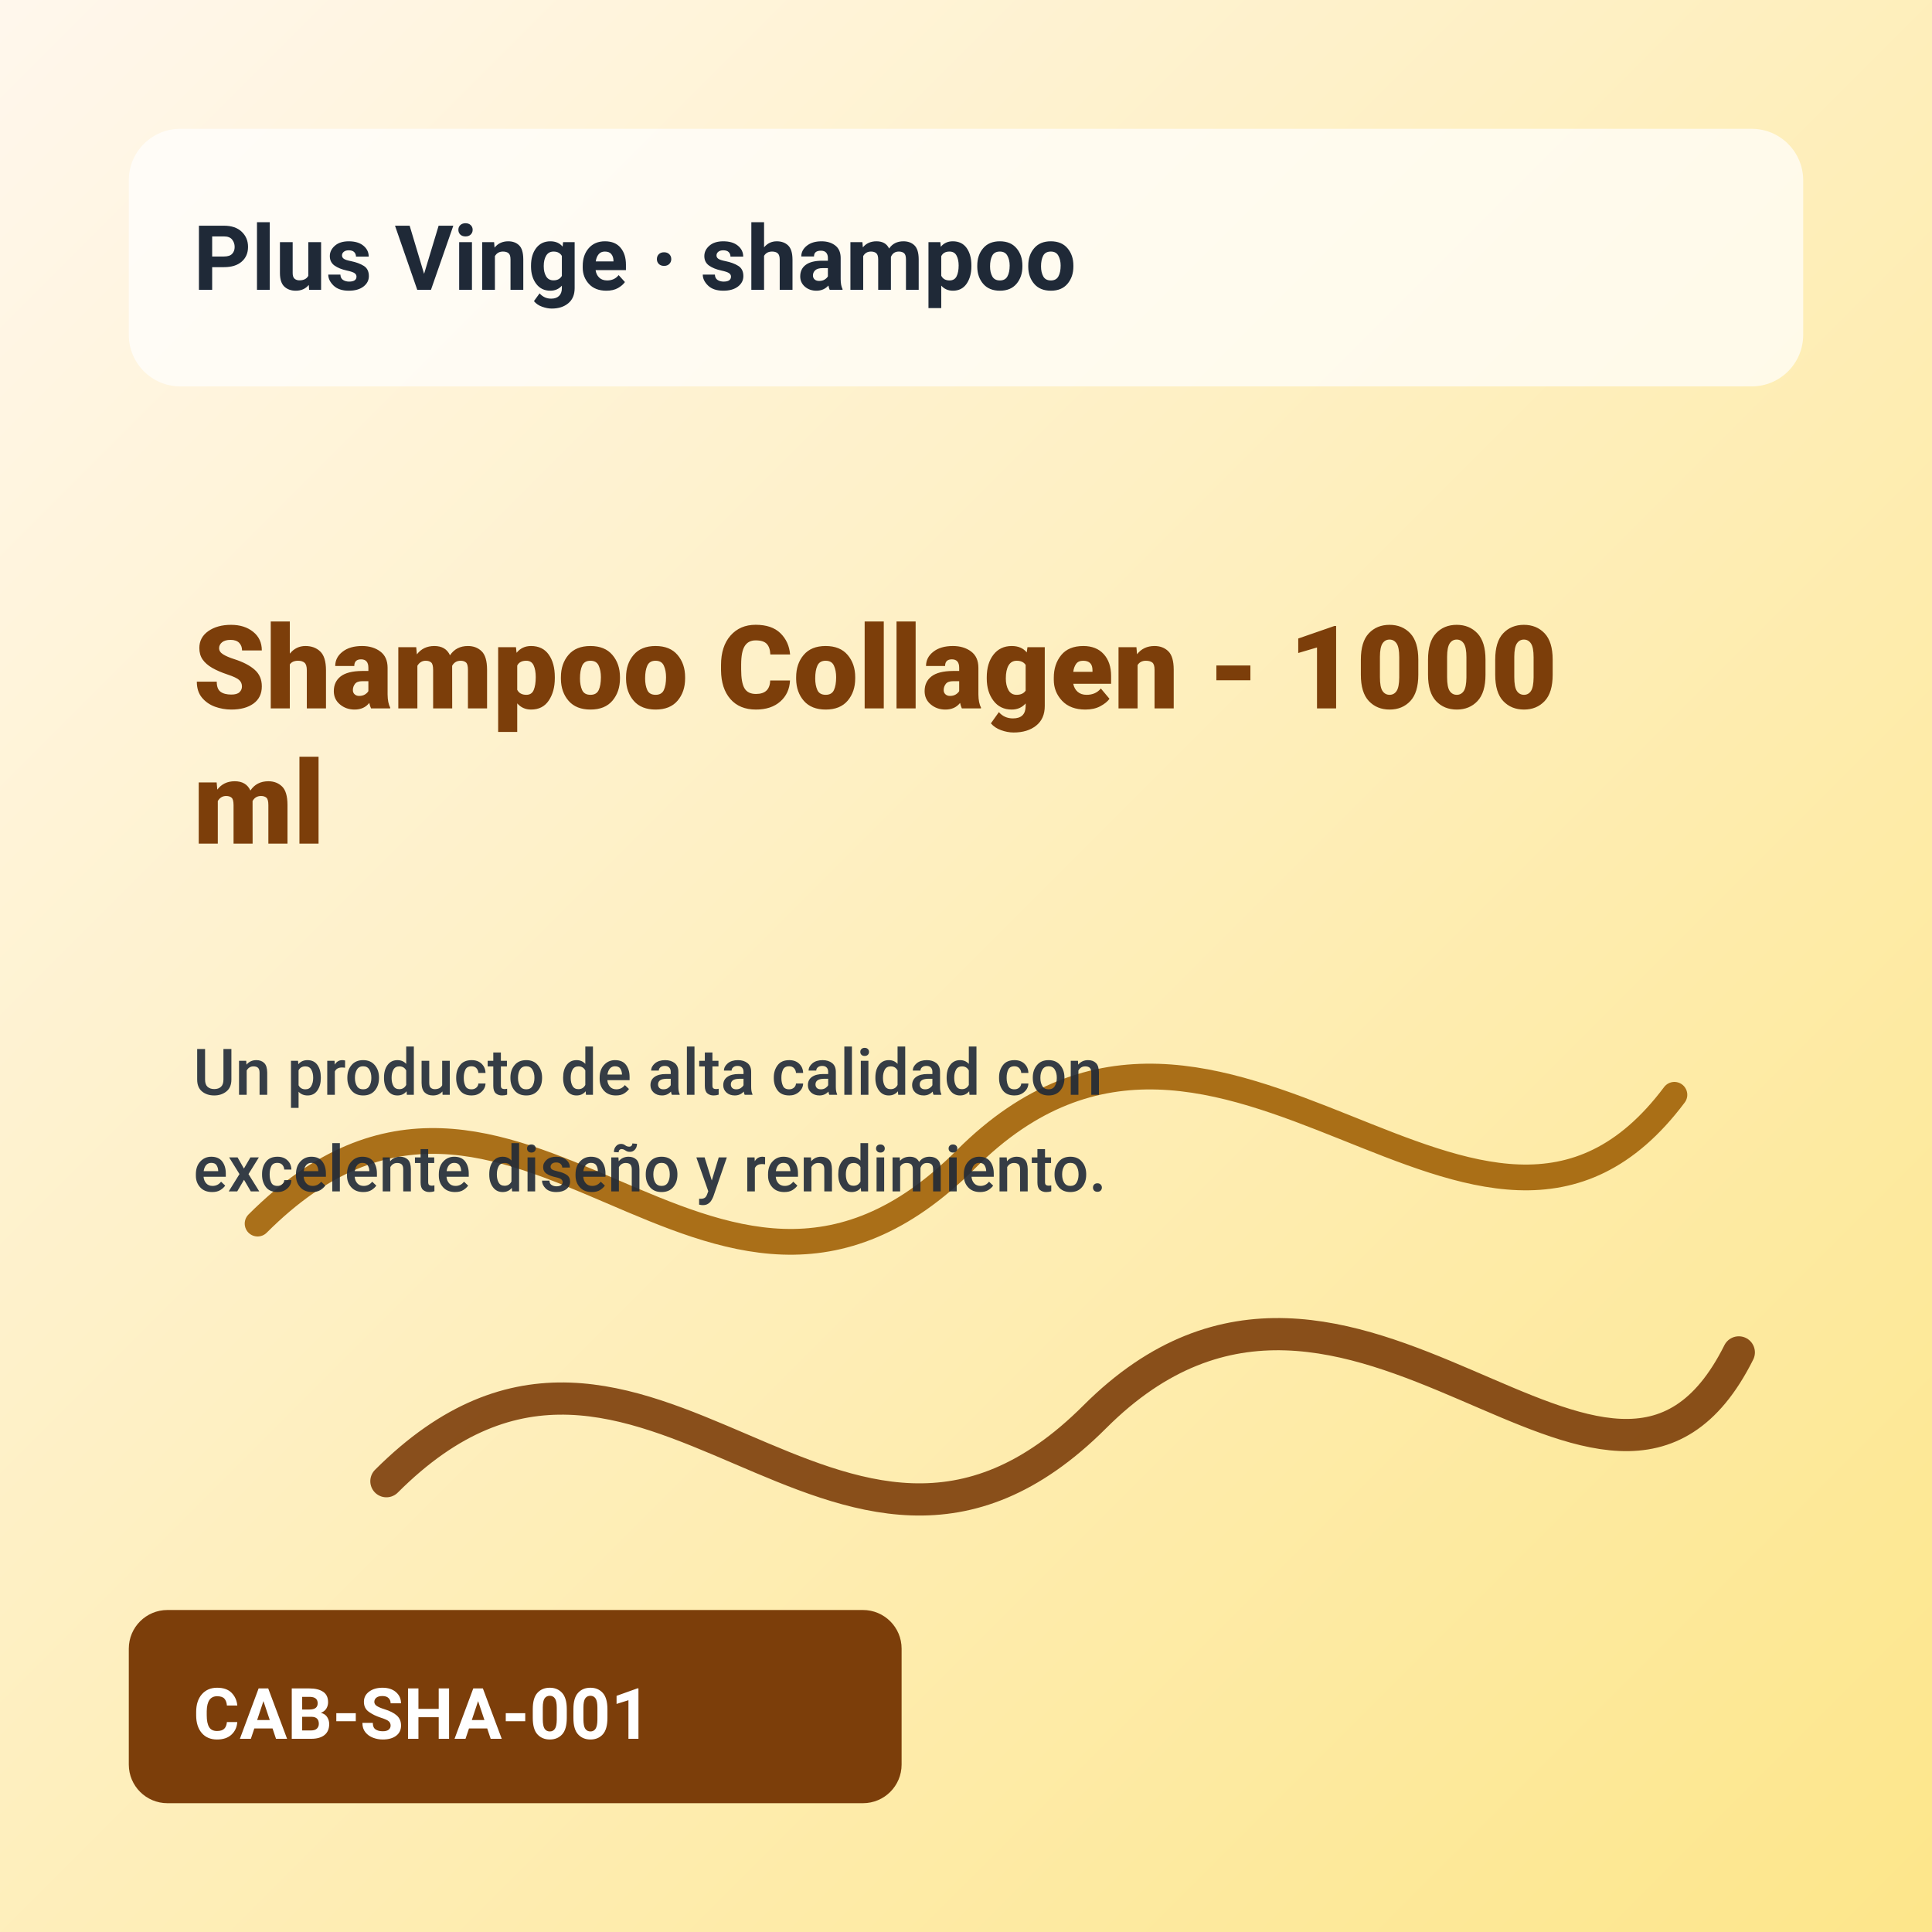
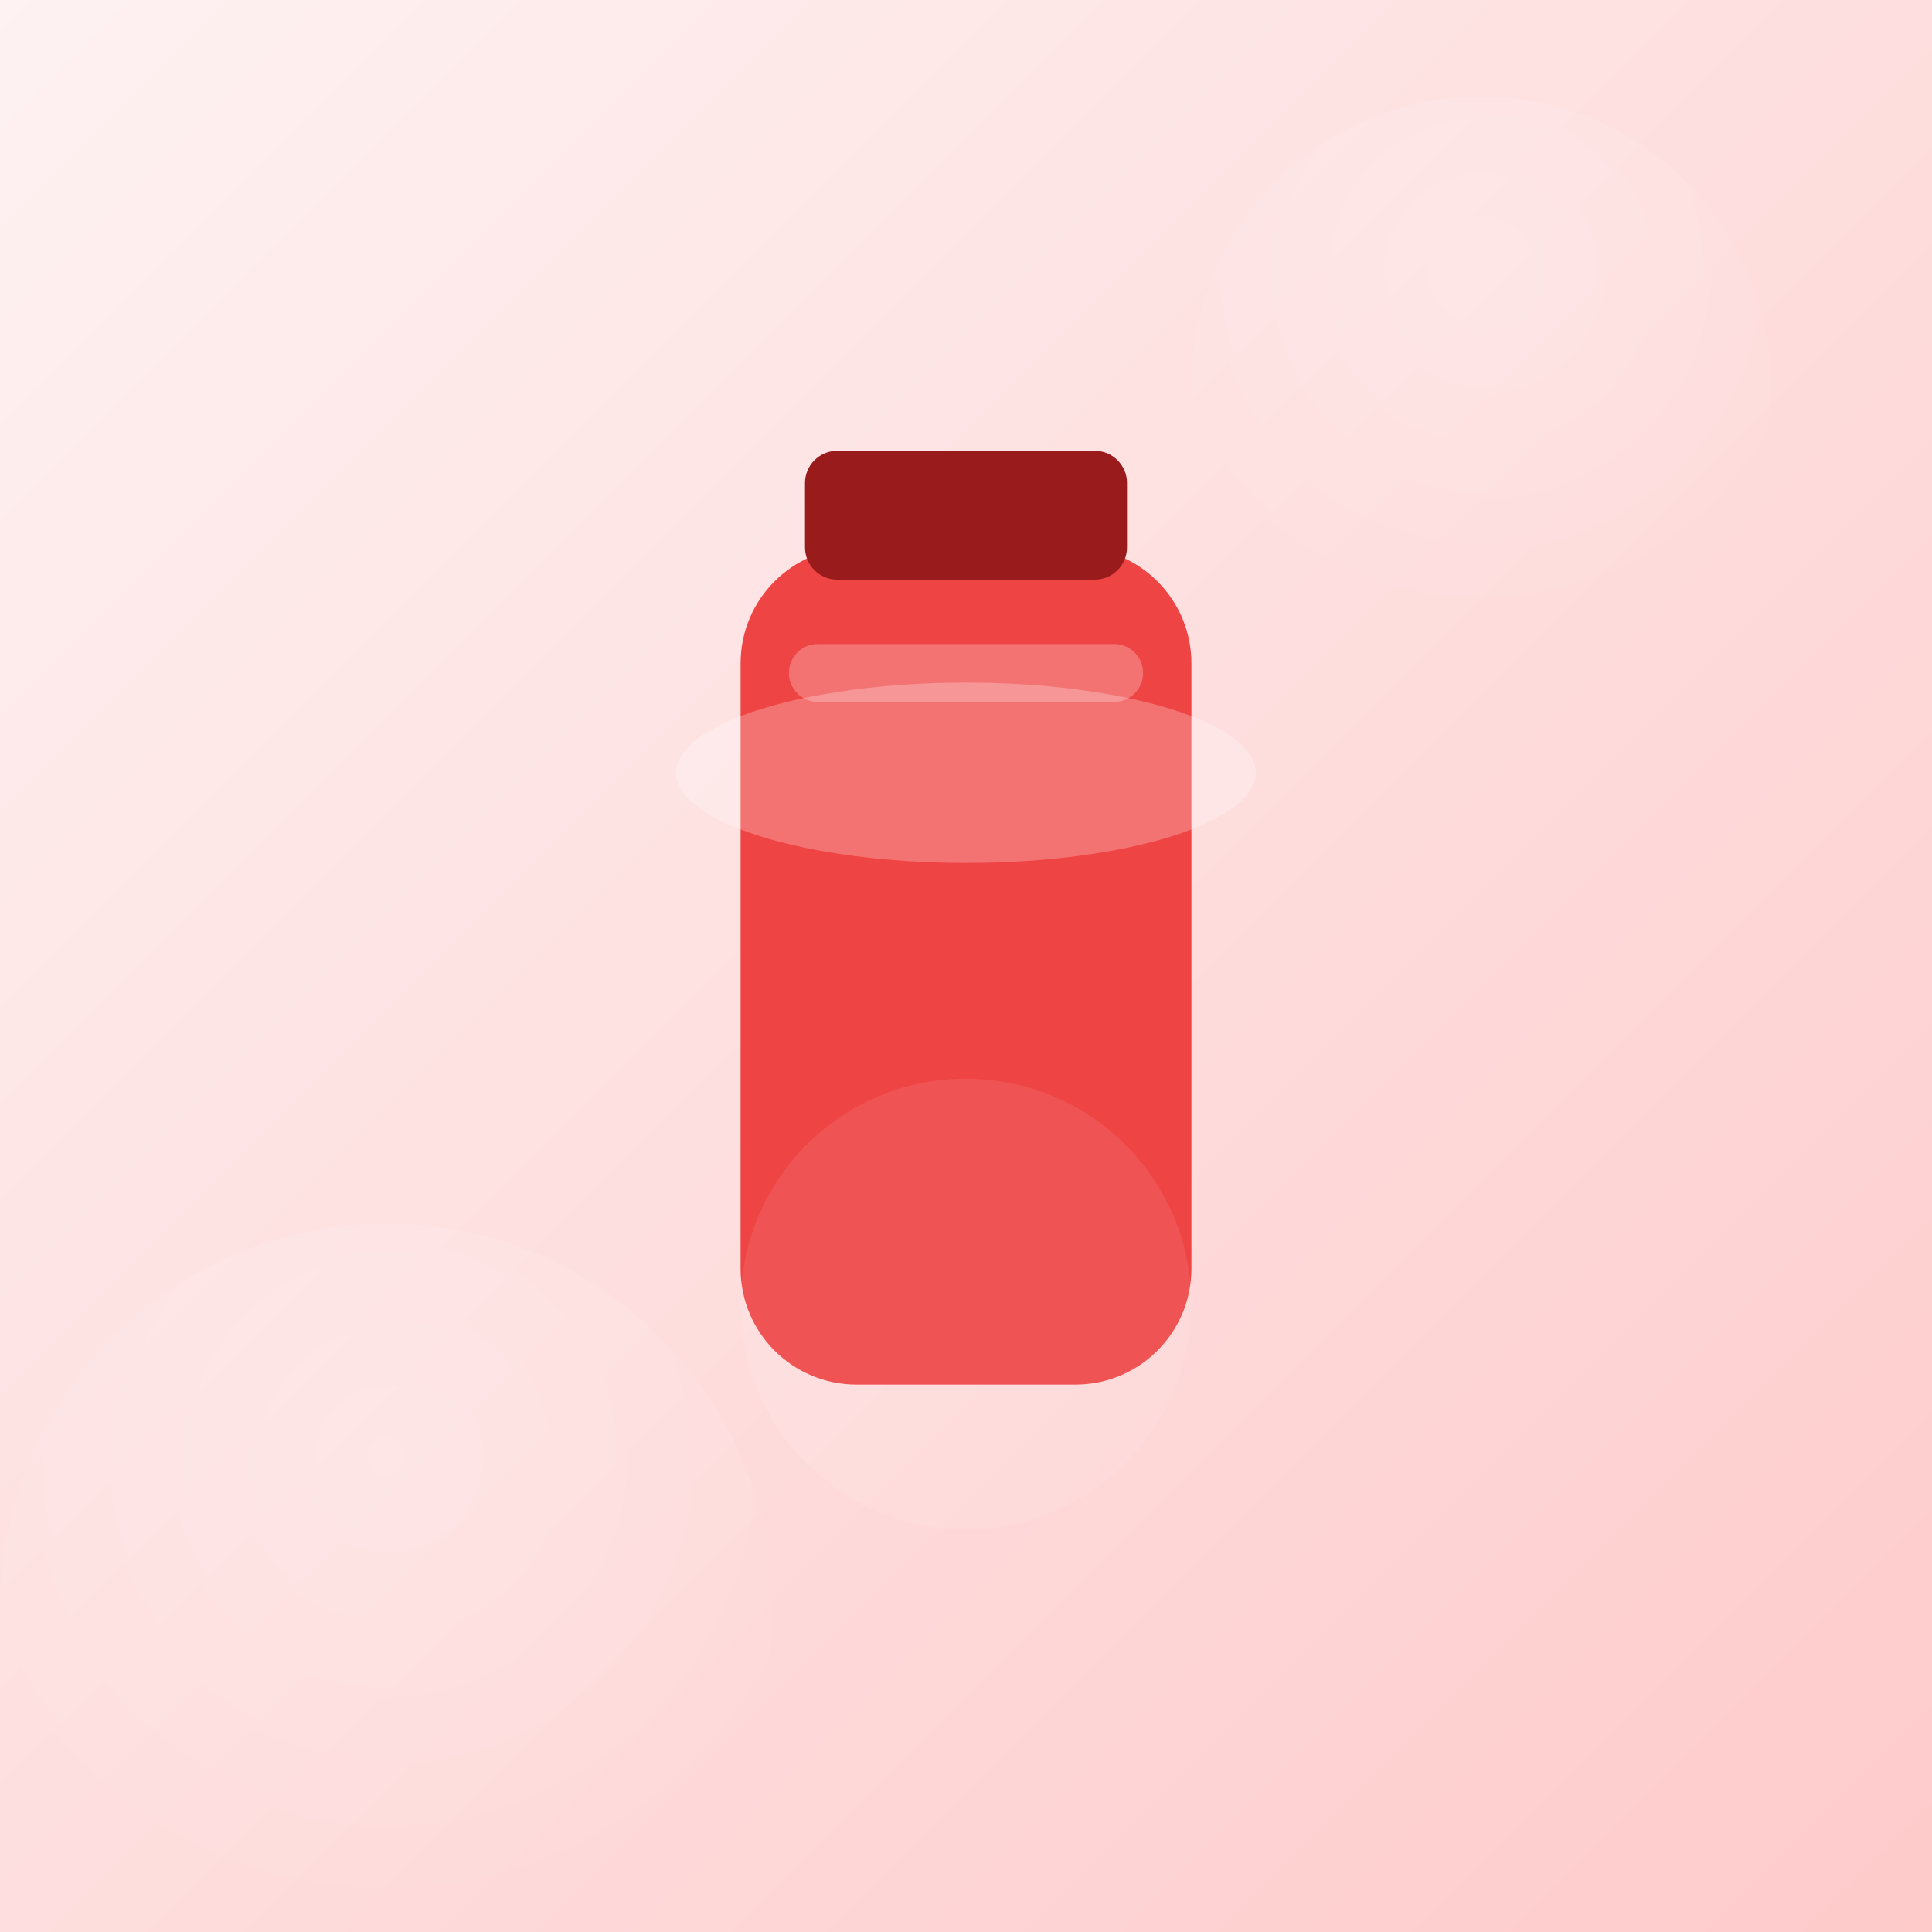
- <svg xmlns="http://www.w3.org/2000/svg" width="600" height="600" viewBox="0 0 600 600" role="img">
+ <svg xmlns="http://www.w3.org/2000/svg" width="600" height="600" viewBox="0 0 600 600" role="img" aria-hidden="true">
  <defs>
    <linearGradient id="bgGrad" x1="0" y1="0" x2="1" y2="1">
-       <stop offset="0%" stop-color="#fff7ed" />
-       <stop offset="100%" stop-color="#fde68a" />
+       <stop offset="0%" stop-color="#fef2f2" />
+       <stop offset="100%" stop-color="#fecaca" />
    </linearGradient>
+     <radialGradient id="halo" cx="50%" cy="30%" r="60%">
+       <stop offset="0%" stop-color="#ffffff" stop-opacity="0.35" />
+       <stop offset="100%" stop-color="#ffffff" stop-opacity="0" />
+     </radialGradient>
  </defs>
  <rect width="600" height="600" fill="url(#bgGrad)" />
-   <g opacity="0.9">
-     <path d="M120 460 C 200 380, 260 520, 340 440 S 500 500, 540 420" stroke="#7c3e0a" stroke-width="10" fill="none" stroke-linecap="round" />
-     <path d="M80 380 C 160 300, 220 440, 300 360 S 460 420, 520 340" stroke="#a16207" stroke-width="8" fill="none" stroke-linecap="round" />
+   <g opacity="0.6">
+     <circle cx="460" cy="120" r="90" fill="url(#halo)" />
+     <circle cx="120" cy="500" r="120" fill="url(#halo)" />
  </g>
  <g>
-     <rect x="40" y="40" width="520" height="80" rx="16" ry="16" fill="white" opacity="0.7" />
-     <text x="60" y="90" font-family="ui-sans-serif, system-ui, -apple-system, Segoe UI, Roboto, Helvetica, Arial" font-size="28" font-weight="700" fill="#1f2937">Plus Vinge · shampoo</text>
-   </g>
-   <g>
-     <text x="60" y="220" font-family="ui-sans-serif, system-ui, -apple-system, Segoe UI, Roboto, Helvetica, Arial" font-size="36" font-weight="800" fill="#7c3e0a">Shampoo Collagen - 1000</text>
-     <text x="60" y="262" font-family="ui-sans-serif, system-ui, -apple-system, Segoe UI, Roboto, Helvetica, Arial" font-size="36" font-weight="800" fill="#7c3e0a">ml</text>
-   </g>
-   <g opacity="0.9">
-     <text x="60" y="340" font-family="ui-sans-serif, system-ui, -apple-system, Segoe UI, Roboto, Helvetica, Arial" font-size="20" font-weight="500" fill="#1f2937">Un producto de alta calidad con</text>
-     <text x="60" y="370" font-family="ui-sans-serif, system-ui, -apple-system, Segoe UI, Roboto, Helvetica, Arial" font-size="20" font-weight="500" fill="#1f2937">excelente diseño y rendimiento.</text>
-     <text x="60" y="400" font-family="ui-sans-serif, system-ui, -apple-system, Segoe UI, Roboto, Helvetica, Arial" font-size="20" font-weight="500" fill="#1f2937" />
-   </g>
-   <g>
-     <rect x="40" y="500" width="240" height="60" rx="12" ry="12" fill="#7c3e0a" />
-     <text x="60" y="540" font-family="ui-sans-serif, system-ui, -apple-system, Segoe UI, Roboto, Helvetica, Arial" font-size="22" font-weight="700" fill="white">CAB-SHA-001</text>
+     <g>
+       <rect x="230" y="170" width="140" height="260" rx="36" ry="36" fill="#ef4444" />
+       <rect x="250" y="140" width="100" height="40" rx="10" ry="10" fill="#991b1b" />
+       <rect x="245" y="200" width="110" height="18" rx="9" ry="9" fill="white" opacity="0.25" />
+       <ellipse cx="300" cy="240" rx="90" ry="28" fill="white" opacity="0.25" />
+       <circle cx="300" cy="405" r="70" fill="white" opacity="0.08" />
+     </g>
  </g>
</svg>
